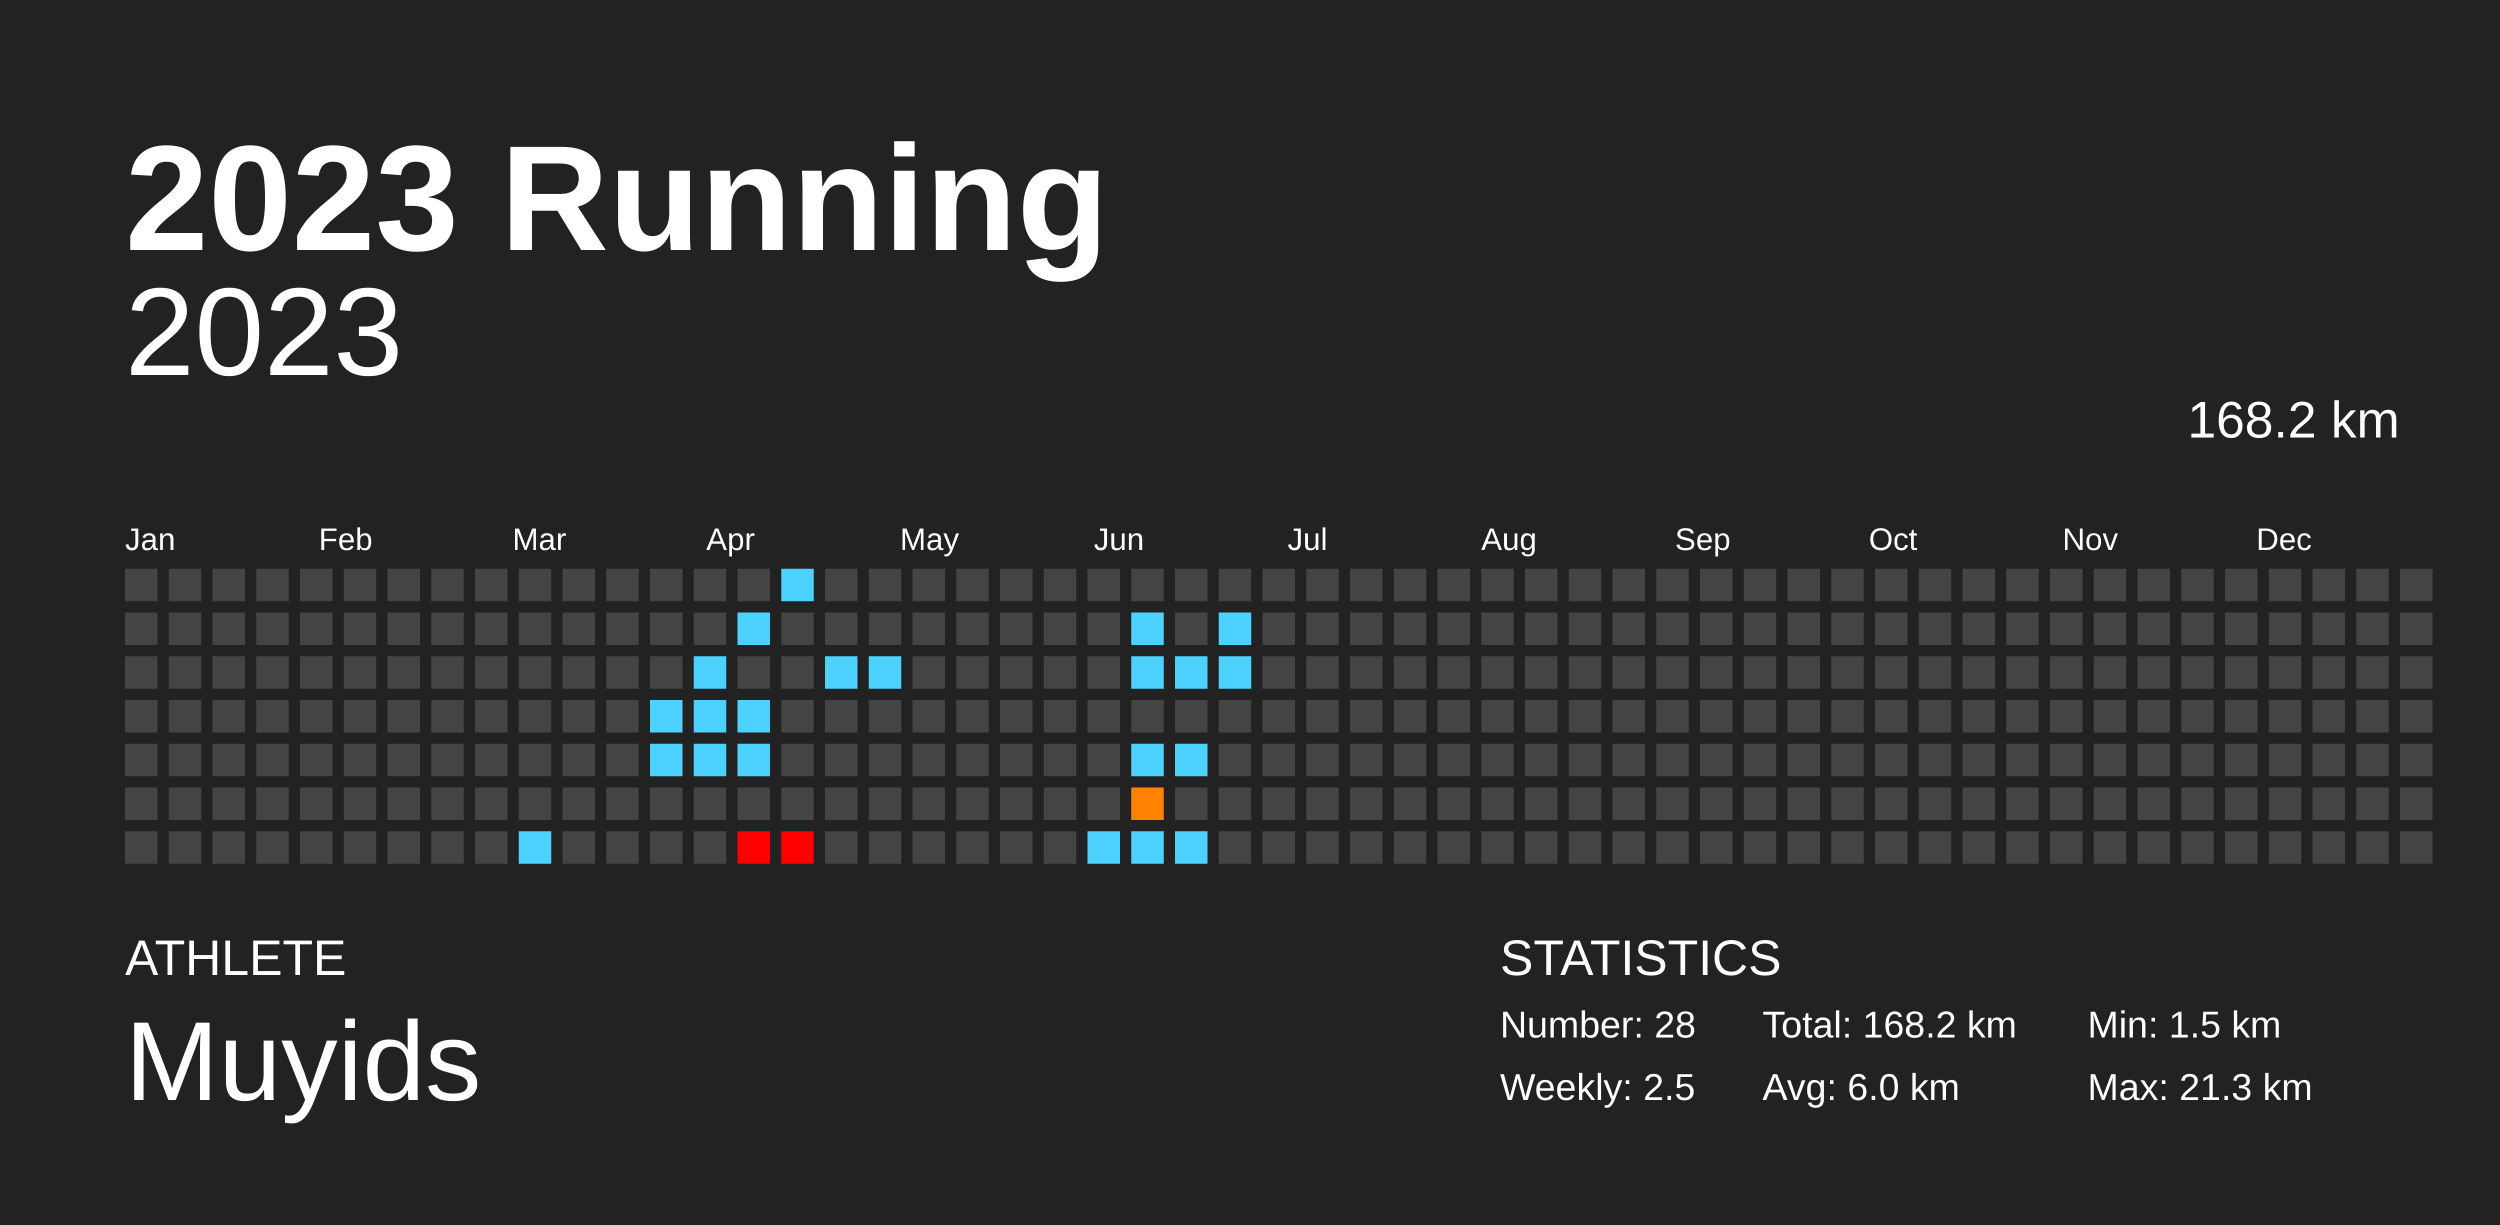
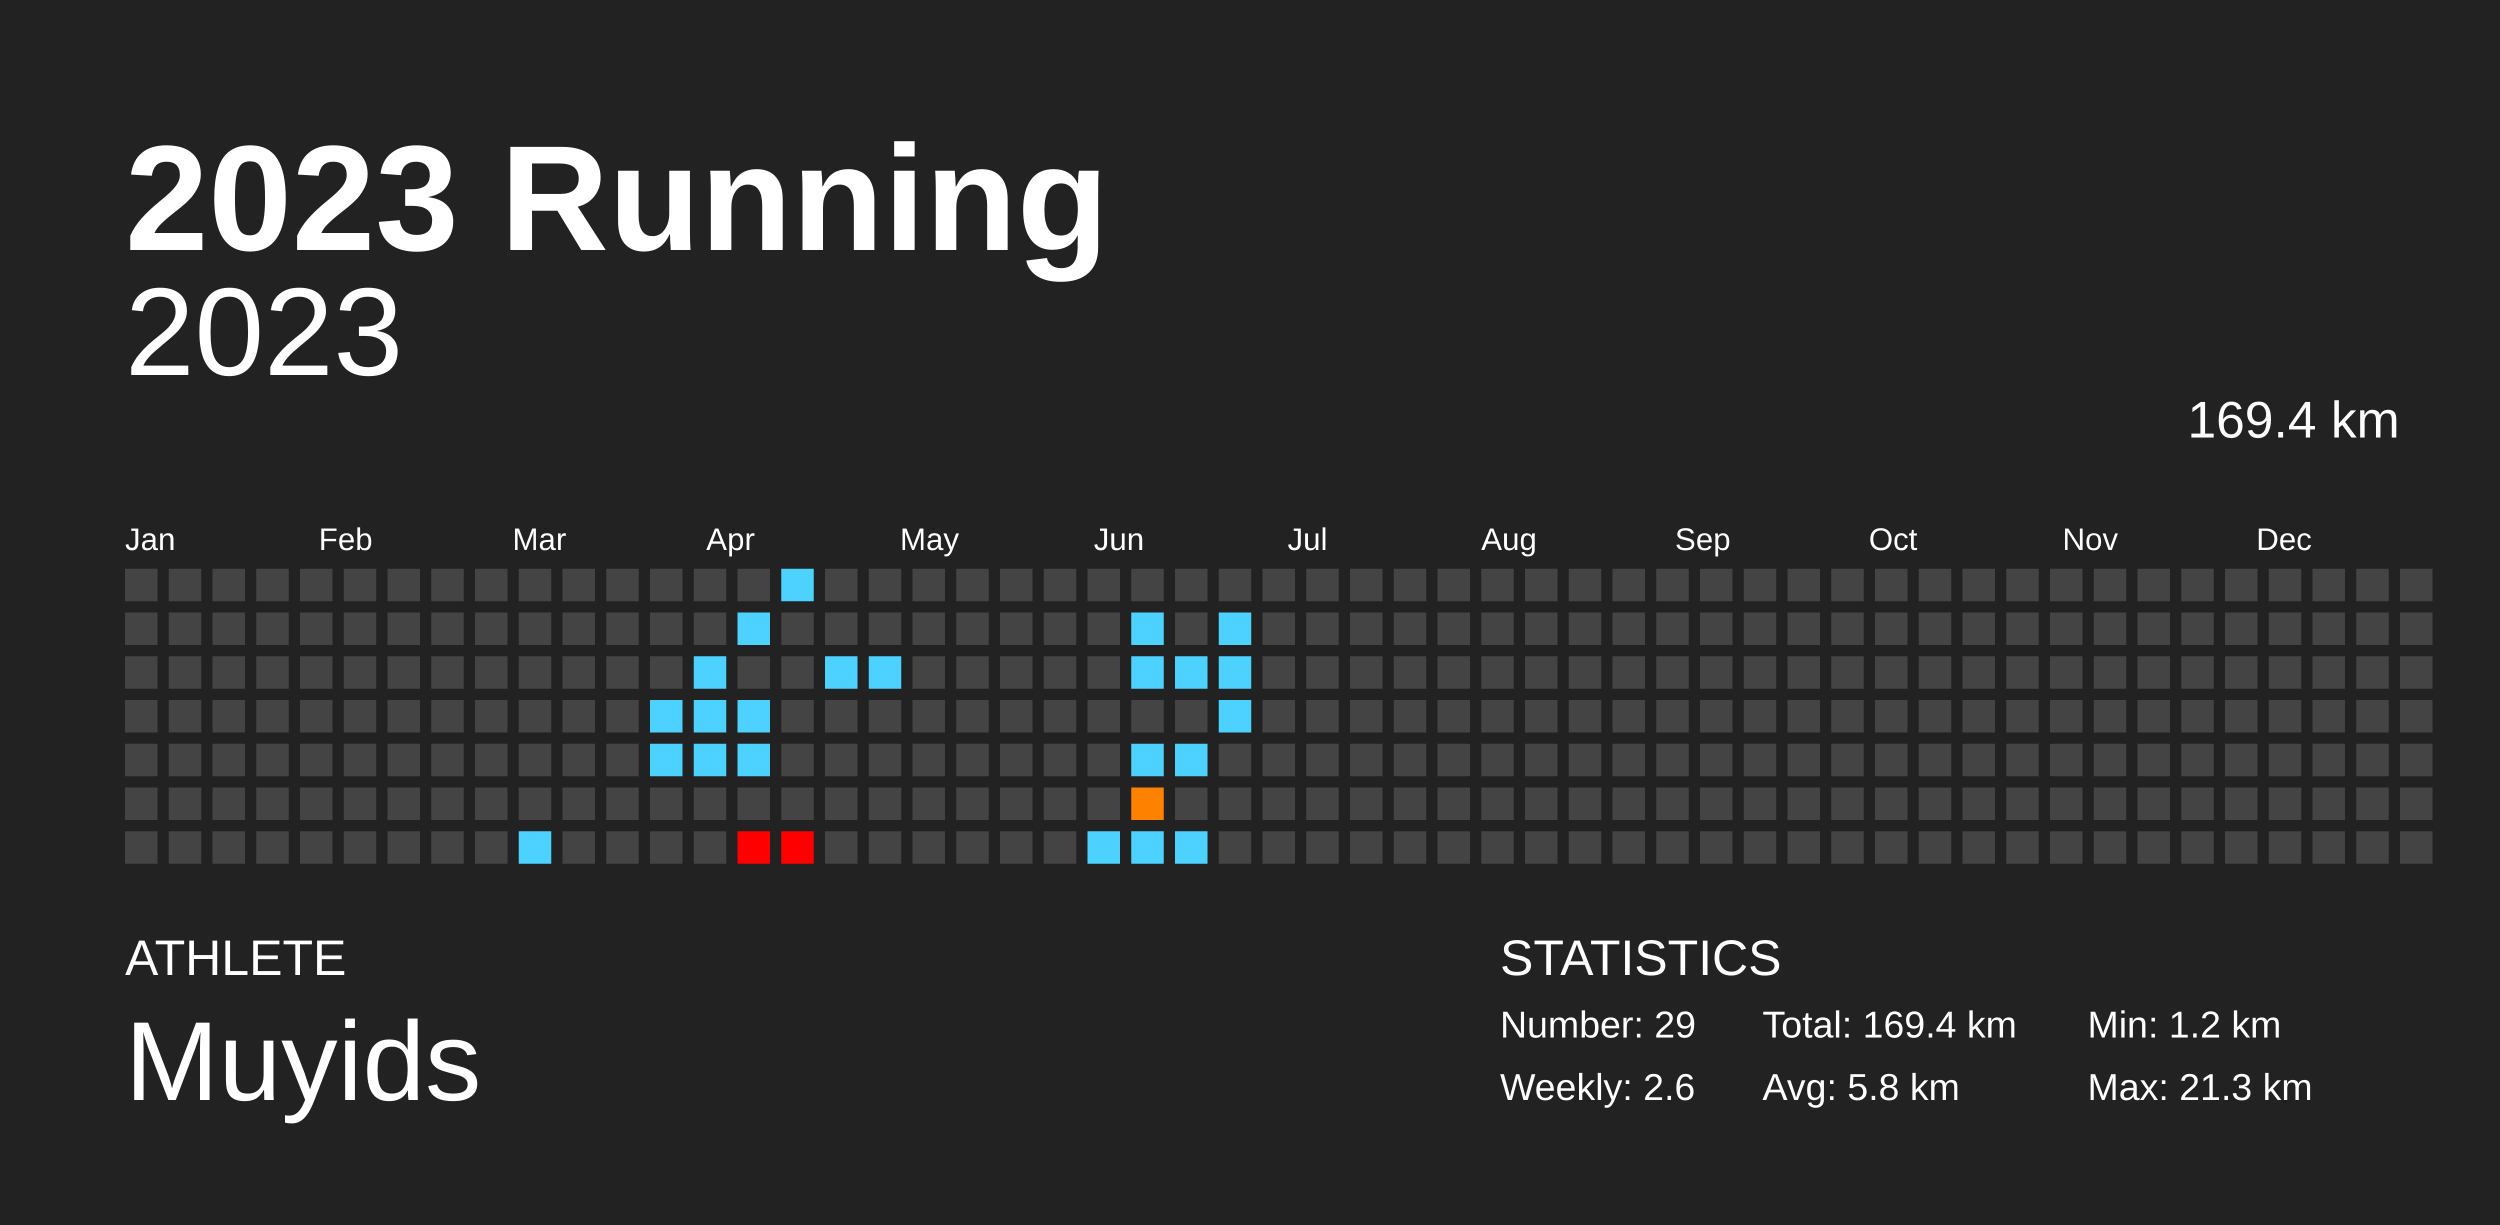
<svg xmlns="http://www.w3.org/2000/svg" baseProfile="full" height="98mm" version="1.1" viewBox="0,0,200,98" width="200mm">
  <defs />
  <rect fill="#222222" height="98" width="200" x="0" y="0" />
  <text fill="#FFFFFF" style="font-size:12px; font-family:Arial; font-weight:bold;" x="10" y="20">2023 Running</text>
  <text fill="#FFFFFF" style="font-size:4px; font-family:Arial" x="10" y="78">ATHLETE</text>
  <text fill="#FFFFFF" style="font-size:9px; font-family:Arial" x="10" y="88">Muyids</text>
  <text fill="#FFFFFF" style="font-size:4px; font-family:Arial" x="120" y="78">STATISTICS</text>
-   <text fill="#FFFFFF" style="font-size:3px; font-family:Arial" x="120" y="83">Number: 28</text>
-   <text fill="#FFFFFF" style="font-size:3px; font-family:Arial" x="120" y="88">Weekly: 2.5</text>
-   <text fill="#FFFFFF" style="font-size:3px; font-family:Arial" x="141" y="83">Total: 168.2 km</text>
-   <text fill="#FFFFFF" style="font-size:3px; font-family:Arial" x="141" y="88">Avg: 6.0 km</text>
-   <text fill="#FFFFFF" style="font-size:3px; font-family:Arial" x="167" y="83">Min: 1.5 km</text>
+   <text fill="#FFFFFF" style="font-size:3px; font-family:Arial" x="120" y="83">Number: 29</text>
+   <text fill="#FFFFFF" style="font-size:3px; font-family:Arial" x="120" y="88">Weekly: 2.6</text>
+   <text fill="#FFFFFF" style="font-size:3px; font-family:Arial" x="141" y="83">Total: 169.4 km</text>
+   <text fill="#FFFFFF" style="font-size:3px; font-family:Arial" x="141" y="88">Avg: 5.8 km</text>
+   <text fill="#FFFFFF" style="font-size:3px; font-family:Arial" x="167" y="83">Min: 1.2 km</text>
  <text fill="#FFFFFF" style="font-size:3px; font-family:Arial" x="167" y="88">Max: 21.3 km</text>
  <text alignment-baseline="hanging" fill="#FFFFFF" style="font-size:10.0px; font-family:Arial;" x="10" y="30">2023</text>
-   <text alignment-baseline="hanging" fill="#FFFFFF" style="font-size:4.125px; font-family:Arial;" x="175" y="35">168.2 km</text>
+   <text alignment-baseline="hanging" fill="#FFFFFF" style="font-size:4.125px; font-family:Arial;" x="175" y="35">169.4 km</text>
  <text fill="#FFFFFF" style="font-size:2.5px; font-family:Arial" x="10.0" y="44">Jan</text>
  <text fill="#FFFFFF" style="font-size:2.5px; font-family:Arial" x="25.5" y="44">Feb</text>
  <text fill="#FFFFFF" style="font-size:2.5px; font-family:Arial" x="41.0" y="44">Mar</text>
  <text fill="#FFFFFF" style="font-size:2.5px; font-family:Arial" x="56.5" y="44">Apr</text>
  <text fill="#FFFFFF" style="font-size:2.5px; font-family:Arial" x="72.0" y="44">May</text>
  <text fill="#FFFFFF" style="font-size:2.5px; font-family:Arial" x="87.5" y="44">Jun</text>
  <text fill="#FFFFFF" style="font-size:2.5px; font-family:Arial" x="103.0" y="44">Jul</text>
  <text fill="#FFFFFF" style="font-size:2.5px; font-family:Arial" x="118.5" y="44">Aug</text>
  <text fill="#FFFFFF" style="font-size:2.5px; font-family:Arial" x="134.0" y="44">Sep</text>
  <text fill="#FFFFFF" style="font-size:2.5px; font-family:Arial" x="149.5" y="44">Oct</text>
  <text fill="#FFFFFF" style="font-size:2.5px; font-family:Arial" x="165.0" y="44">Nov</text>
  <text fill="#FFFFFF" style="font-size:2.5px; font-family:Arial" x="180.5" y="44">Dec</text>
  <rect fill="#444444" height="2.6" width="2.6" x="10.0" y="45.5" />
  <rect fill="#444444" height="2.6" width="2.6" x="10.0" y="49.0" />
  <rect fill="#444444" height="2.6" width="2.6" x="10.0" y="52.5" />
  <rect fill="#444444" height="2.6" width="2.6" x="10.0" y="56.0" />
  <rect fill="#444444" height="2.6" width="2.6" x="10.0" y="59.5" />
  <rect fill="#444444" height="2.6" width="2.6" x="10.0" y="63.0" />
  <rect fill="#444444" height="2.6" width="2.6" x="10.0" y="66.5" />
  <rect fill="#444444" height="2.6" width="2.6" x="13.5" y="45.5" />
  <rect fill="#444444" height="2.6" width="2.6" x="13.5" y="49.0" />
  <rect fill="#444444" height="2.6" width="2.6" x="13.5" y="52.5" />
  <rect fill="#444444" height="2.6" width="2.6" x="13.5" y="56.0" />
  <rect fill="#444444" height="2.6" width="2.6" x="13.5" y="59.5" />
  <rect fill="#444444" height="2.6" width="2.6" x="13.5" y="63.0" />
  <rect fill="#444444" height="2.6" width="2.6" x="13.5" y="66.5" />
  <rect fill="#444444" height="2.6" width="2.6" x="17.0" y="45.5" />
  <rect fill="#444444" height="2.6" width="2.6" x="17.0" y="49.0" />
  <rect fill="#444444" height="2.6" width="2.6" x="17.0" y="52.5" />
  <rect fill="#444444" height="2.6" width="2.6" x="17.0" y="56.0" />
  <rect fill="#444444" height="2.6" width="2.6" x="17.0" y="59.5" />
  <rect fill="#444444" height="2.6" width="2.6" x="17.0" y="63.0" />
  <rect fill="#444444" height="2.6" width="2.6" x="17.0" y="66.5" />
  <rect fill="#444444" height="2.6" width="2.6" x="20.5" y="45.5" />
  <rect fill="#444444" height="2.6" width="2.6" x="20.5" y="49.0" />
  <rect fill="#444444" height="2.6" width="2.6" x="20.5" y="52.5" />
  <rect fill="#444444" height="2.6" width="2.6" x="20.5" y="56.0" />
  <rect fill="#444444" height="2.6" width="2.6" x="20.5" y="59.5" />
  <rect fill="#444444" height="2.6" width="2.6" x="20.5" y="63.0" />
  <rect fill="#444444" height="2.6" width="2.6" x="20.5" y="66.5" />
  <rect fill="#444444" height="2.6" width="2.6" x="24.0" y="45.5" />
  <rect fill="#444444" height="2.6" width="2.6" x="24.0" y="49.0" />
  <rect fill="#444444" height="2.6" width="2.6" x="24.0" y="52.5" />
  <rect fill="#444444" height="2.6" width="2.6" x="24.0" y="56.0" />
  <rect fill="#444444" height="2.6" width="2.6" x="24.0" y="59.5" />
  <rect fill="#444444" height="2.6" width="2.6" x="24.0" y="63.0" />
  <rect fill="#444444" height="2.6" width="2.6" x="24.0" y="66.5" />
  <rect fill="#444444" height="2.6" width="2.6" x="27.5" y="45.5" />
  <rect fill="#444444" height="2.6" width="2.6" x="27.5" y="49.0" />
  <rect fill="#444444" height="2.6" width="2.6" x="27.5" y="52.5" />
  <rect fill="#444444" height="2.6" width="2.6" x="27.5" y="56.0" />
  <rect fill="#444444" height="2.6" width="2.6" x="27.5" y="59.5" />
  <rect fill="#444444" height="2.6" width="2.6" x="27.5" y="63.0" />
  <rect fill="#444444" height="2.6" width="2.6" x="27.5" y="66.5" />
  <rect fill="#444444" height="2.6" width="2.6" x="31.0" y="45.5" />
  <rect fill="#444444" height="2.6" width="2.6" x="31.0" y="49.0" />
  <rect fill="#444444" height="2.6" width="2.6" x="31.0" y="52.5" />
  <rect fill="#444444" height="2.6" width="2.6" x="31.0" y="56.0" />
  <rect fill="#444444" height="2.6" width="2.6" x="31.0" y="59.5" />
  <rect fill="#444444" height="2.6" width="2.6" x="31.0" y="63.0" />
  <rect fill="#444444" height="2.6" width="2.6" x="31.0" y="66.5" />
  <rect fill="#444444" height="2.6" width="2.6" x="34.5" y="45.5" />
  <rect fill="#444444" height="2.6" width="2.6" x="34.5" y="49.0" />
  <rect fill="#444444" height="2.6" width="2.6" x="34.5" y="52.5" />
  <rect fill="#444444" height="2.6" width="2.6" x="34.5" y="56.0" />
  <rect fill="#444444" height="2.6" width="2.6" x="34.5" y="59.5" />
  <rect fill="#444444" height="2.6" width="2.6" x="34.5" y="63.0" />
  <rect fill="#444444" height="2.6" width="2.6" x="34.5" y="66.5" />
  <rect fill="#444444" height="2.6" width="2.6" x="38.0" y="45.5" />
  <rect fill="#444444" height="2.6" width="2.6" x="38.0" y="49.0" />
  <rect fill="#444444" height="2.6" width="2.6" x="38.0" y="52.5" />
  <rect fill="#444444" height="2.6" width="2.6" x="38.0" y="56.0" />
  <rect fill="#444444" height="2.6" width="2.6" x="38.0" y="59.5" />
  <rect fill="#444444" height="2.6" width="2.6" x="38.0" y="63.0" />
  <rect fill="#444444" height="2.6" width="2.6" x="38.0" y="66.5" />
  <rect fill="#444444" height="2.6" width="2.6" x="41.5" y="45.5" />
  <rect fill="#444444" height="2.6" width="2.6" x="41.5" y="49.0" />
  <rect fill="#444444" height="2.6" width="2.6" x="41.5" y="52.5" />
  <rect fill="#444444" height="2.6" width="2.6" x="41.5" y="56.0" />
  <rect fill="#444444" height="2.6" width="2.6" x="41.5" y="59.5" />
  <rect fill="#444444" height="2.6" width="2.6" x="41.5" y="63.0" />
  <rect fill="#4dd2ff" height="2.6" width="2.6" x="41.5" y="66.5" />
  <rect fill="#444444" height="2.6" width="2.6" x="45.0" y="45.5" />
  <rect fill="#444444" height="2.6" width="2.6" x="45.0" y="49.0" />
  <rect fill="#444444" height="2.6" width="2.6" x="45.0" y="52.5" />
  <rect fill="#444444" height="2.6" width="2.6" x="45.0" y="56.0" />
  <rect fill="#444444" height="2.6" width="2.6" x="45.0" y="59.5" />
  <rect fill="#444444" height="2.6" width="2.6" x="45.0" y="63.0" />
  <rect fill="#444444" height="2.6" width="2.6" x="45.0" y="66.5" />
  <rect fill="#444444" height="2.6" width="2.6" x="48.5" y="45.5" />
  <rect fill="#444444" height="2.6" width="2.6" x="48.5" y="49.0" />
  <rect fill="#444444" height="2.6" width="2.6" x="48.5" y="52.5" />
  <rect fill="#444444" height="2.6" width="2.6" x="48.5" y="56.0" />
  <rect fill="#444444" height="2.6" width="2.6" x="48.5" y="59.5" />
  <rect fill="#444444" height="2.6" width="2.6" x="48.5" y="63.0" />
  <rect fill="#444444" height="2.6" width="2.6" x="48.5" y="66.5" />
  <rect fill="#444444" height="2.6" width="2.6" x="52.0" y="45.5" />
  <rect fill="#444444" height="2.6" width="2.6" x="52.0" y="49.0" />
  <rect fill="#444444" height="2.6" width="2.6" x="52.0" y="52.5" />
  <rect fill="#4dd2ff" height="2.6" width="2.6" x="52.0" y="56.0" />
  <rect fill="#4dd2ff" height="2.6" width="2.6" x="52.0" y="59.5" />
  <rect fill="#444444" height="2.6" width="2.6" x="52.0" y="63.0" />
  <rect fill="#444444" height="2.6" width="2.6" x="52.0" y="66.5" />
  <rect fill="#444444" height="2.6" width="2.6" x="55.5" y="45.5" />
  <rect fill="#444444" height="2.6" width="2.6" x="55.5" y="49.0" />
  <rect fill="#4dd2ff" height="2.6" width="2.6" x="55.5" y="52.5" />
  <rect fill="#4dd2ff" height="2.6" width="2.6" x="55.5" y="56.0" />
  <rect fill="#4dd2ff" height="2.6" width="2.6" x="55.5" y="59.5" />
  <rect fill="#444444" height="2.6" width="2.6" x="55.5" y="63.0" />
  <rect fill="#444444" height="2.6" width="2.6" x="55.5" y="66.5" />
  <rect fill="#444444" height="2.6" width="2.6" x="59.0" y="45.5" />
  <rect fill="#4dd2ff" height="2.6" width="2.6" x="59.0" y="49.0" />
  <rect fill="#444444" height="2.6" width="2.6" x="59.0" y="52.5" />
  <rect fill="#4dd2ff" height="2.6" width="2.6" x="59.0" y="56.0" />
  <rect fill="#4dd2ff" height="2.6" width="2.6" x="59.0" y="59.5" />
  <rect fill="#444444" height="2.6" width="2.6" x="59.0" y="63.0" />
  <rect fill="red" height="2.6" width="2.6" x="59.0" y="66.5" />
  <rect fill="#4dd2ff" height="2.6" width="2.6" x="62.5" y="45.5" />
  <rect fill="#444444" height="2.6" width="2.6" x="62.5" y="49.0" />
  <rect fill="#444444" height="2.6" width="2.6" x="62.5" y="52.5" />
  <rect fill="#444444" height="2.6" width="2.6" x="62.5" y="56.0" />
  <rect fill="#444444" height="2.6" width="2.6" x="62.5" y="59.5" />
  <rect fill="#444444" height="2.6" width="2.6" x="62.5" y="63.0" />
  <rect fill="red" height="2.6" width="2.6" x="62.5" y="66.5" />
  <rect fill="#444444" height="2.6" width="2.6" x="66.0" y="45.5" />
  <rect fill="#444444" height="2.6" width="2.6" x="66.0" y="49.0" />
  <rect fill="#4dd2ff" height="2.6" width="2.6" x="66.0" y="52.5" />
  <rect fill="#444444" height="2.6" width="2.6" x="66.0" y="56.0" />
  <rect fill="#444444" height="2.6" width="2.6" x="66.0" y="59.5" />
  <rect fill="#444444" height="2.6" width="2.6" x="66.0" y="63.0" />
  <rect fill="#444444" height="2.6" width="2.6" x="66.0" y="66.5" />
  <rect fill="#444444" height="2.6" width="2.6" x="69.5" y="45.5" />
  <rect fill="#444444" height="2.6" width="2.6" x="69.5" y="49.0" />
  <rect fill="#4dd2ff" height="2.6" width="2.6" x="69.5" y="52.5" />
  <rect fill="#444444" height="2.6" width="2.6" x="69.5" y="56.0" />
  <rect fill="#444444" height="2.6" width="2.6" x="69.5" y="59.5" />
  <rect fill="#444444" height="2.6" width="2.6" x="69.5" y="63.0" />
  <rect fill="#444444" height="2.6" width="2.6" x="69.5" y="66.5" />
  <rect fill="#444444" height="2.6" width="2.6" x="73.0" y="45.5" />
  <rect fill="#444444" height="2.6" width="2.6" x="73.0" y="49.0" />
  <rect fill="#444444" height="2.6" width="2.6" x="73.0" y="52.5" />
  <rect fill="#444444" height="2.6" width="2.6" x="73.0" y="56.0" />
  <rect fill="#444444" height="2.6" width="2.6" x="73.0" y="59.5" />
  <rect fill="#444444" height="2.6" width="2.6" x="73.0" y="63.0" />
  <rect fill="#444444" height="2.6" width="2.6" x="73.0" y="66.5" />
  <rect fill="#444444" height="2.6" width="2.6" x="76.5" y="45.5" />
  <rect fill="#444444" height="2.6" width="2.6" x="76.5" y="49.0" />
  <rect fill="#444444" height="2.6" width="2.6" x="76.5" y="52.5" />
  <rect fill="#444444" height="2.6" width="2.6" x="76.5" y="56.0" />
  <rect fill="#444444" height="2.6" width="2.6" x="76.5" y="59.5" />
  <rect fill="#444444" height="2.6" width="2.6" x="76.5" y="63.0" />
  <rect fill="#444444" height="2.6" width="2.6" x="76.5" y="66.5" />
  <rect fill="#444444" height="2.6" width="2.6" x="80.0" y="45.5" />
  <rect fill="#444444" height="2.6" width="2.6" x="80.0" y="49.0" />
  <rect fill="#444444" height="2.6" width="2.6" x="80.0" y="52.5" />
  <rect fill="#444444" height="2.6" width="2.6" x="80.0" y="56.0" />
  <rect fill="#444444" height="2.6" width="2.6" x="80.0" y="59.5" />
  <rect fill="#444444" height="2.6" width="2.6" x="80.0" y="63.0" />
  <rect fill="#444444" height="2.6" width="2.6" x="80.0" y="66.5" />
  <rect fill="#444444" height="2.6" width="2.6" x="83.5" y="45.5" />
  <rect fill="#444444" height="2.6" width="2.6" x="83.5" y="49.0" />
  <rect fill="#444444" height="2.6" width="2.6" x="83.5" y="52.5" />
  <rect fill="#444444" height="2.6" width="2.6" x="83.5" y="56.0" />
  <rect fill="#444444" height="2.6" width="2.6" x="83.5" y="59.5" />
  <rect fill="#444444" height="2.6" width="2.6" x="83.5" y="63.0" />
  <rect fill="#444444" height="2.6" width="2.6" x="83.5" y="66.5" />
  <rect fill="#444444" height="2.6" width="2.6" x="87.0" y="45.5" />
  <rect fill="#444444" height="2.6" width="2.6" x="87.0" y="49.0" />
  <rect fill="#444444" height="2.6" width="2.6" x="87.0" y="52.5" />
  <rect fill="#444444" height="2.6" width="2.6" x="87.0" y="56.0" />
  <rect fill="#444444" height="2.6" width="2.6" x="87.0" y="59.5" />
  <rect fill="#444444" height="2.6" width="2.6" x="87.0" y="63.0" />
  <rect fill="#4dd2ff" height="2.6" width="2.6" x="87.0" y="66.5" />
  <rect fill="#444444" height="2.6" width="2.6" x="90.5" y="45.5" />
  <rect fill="#4dd2ff" height="2.6" width="2.6" x="90.5" y="49.0" />
  <rect fill="#4dd2ff" height="2.6" width="2.6" x="90.5" y="52.5" />
  <rect fill="#444444" height="2.6" width="2.6" x="90.5" y="56.0" />
  <rect fill="#4dd2ff" height="2.6" width="2.6" x="90.5" y="59.5" />
-   <rect fill="#ff8300" height="2.6" width="2.6" x="90.5" y="63.0" />
+   <rect fill="#ff8100" height="2.6" width="2.6" x="90.5" y="63.0" />
  <rect fill="#4dd2ff" height="2.6" width="2.6" x="90.5" y="66.5" />
  <rect fill="#444444" height="2.6" width="2.6" x="94.0" y="45.5" />
  <rect fill="#444444" height="2.6" width="2.6" x="94.0" y="49.0" />
  <rect fill="#4dd2ff" height="2.6" width="2.6" x="94.0" y="52.5" />
  <rect fill="#444444" height="2.6" width="2.6" x="94.0" y="56.0" />
  <rect fill="#4dd2ff" height="2.6" width="2.6" x="94.0" y="59.5" />
  <rect fill="#444444" height="2.6" width="2.6" x="94.0" y="63.0" />
  <rect fill="#4dd2ff" height="2.6" width="2.6" x="94.0" y="66.5" />
  <rect fill="#444444" height="2.6" width="2.6" x="97.5" y="45.5" />
  <rect fill="#4dd2ff" height="2.6" width="2.6" x="97.5" y="49.0" />
  <rect fill="#4dd2ff" height="2.6" width="2.6" x="97.5" y="52.5" />
-   <rect fill="#444444" height="2.6" width="2.6" x="97.5" y="56.0" />
+   <rect fill="#4dd2ff" height="2.6" width="2.6" x="97.5" y="56.0" />
  <rect fill="#444444" height="2.6" width="2.6" x="97.5" y="59.5" />
  <rect fill="#444444" height="2.6" width="2.6" x="97.5" y="63.0" />
  <rect fill="#444444" height="2.6" width="2.6" x="97.5" y="66.5" />
  <rect fill="#444444" height="2.6" width="2.6" x="101.0" y="45.5" />
  <rect fill="#444444" height="2.6" width="2.6" x="101.0" y="49.0" />
  <rect fill="#444444" height="2.6" width="2.6" x="101.0" y="52.5" />
  <rect fill="#444444" height="2.6" width="2.6" x="101.0" y="56.0" />
  <rect fill="#444444" height="2.6" width="2.6" x="101.0" y="59.5" />
  <rect fill="#444444" height="2.6" width="2.6" x="101.0" y="63.0" />
  <rect fill="#444444" height="2.6" width="2.6" x="101.0" y="66.5" />
  <rect fill="#444444" height="2.6" width="2.6" x="104.5" y="45.5" />
  <rect fill="#444444" height="2.6" width="2.6" x="104.5" y="49.0" />
  <rect fill="#444444" height="2.6" width="2.6" x="104.5" y="52.5" />
  <rect fill="#444444" height="2.6" width="2.6" x="104.5" y="56.0" />
  <rect fill="#444444" height="2.6" width="2.6" x="104.5" y="59.5" />
  <rect fill="#444444" height="2.6" width="2.6" x="104.5" y="63.0" />
  <rect fill="#444444" height="2.6" width="2.6" x="104.5" y="66.5" />
  <rect fill="#444444" height="2.6" width="2.6" x="108.0" y="45.5" />
  <rect fill="#444444" height="2.6" width="2.6" x="108.0" y="49.0" />
  <rect fill="#444444" height="2.6" width="2.6" x="108.0" y="52.5" />
  <rect fill="#444444" height="2.6" width="2.6" x="108.0" y="56.0" />
  <rect fill="#444444" height="2.6" width="2.6" x="108.0" y="59.5" />
  <rect fill="#444444" height="2.6" width="2.6" x="108.0" y="63.0" />
  <rect fill="#444444" height="2.6" width="2.6" x="108.0" y="66.5" />
  <rect fill="#444444" height="2.6" width="2.6" x="111.5" y="45.5" />
  <rect fill="#444444" height="2.6" width="2.6" x="111.5" y="49.0" />
  <rect fill="#444444" height="2.6" width="2.6" x="111.5" y="52.5" />
  <rect fill="#444444" height="2.6" width="2.6" x="111.5" y="56.0" />
  <rect fill="#444444" height="2.6" width="2.6" x="111.5" y="59.5" />
  <rect fill="#444444" height="2.6" width="2.6" x="111.5" y="63.0" />
  <rect fill="#444444" height="2.6" width="2.6" x="111.5" y="66.5" />
  <rect fill="#444444" height="2.6" width="2.6" x="115.0" y="45.5" />
  <rect fill="#444444" height="2.6" width="2.6" x="115.0" y="49.0" />
  <rect fill="#444444" height="2.6" width="2.6" x="115.0" y="52.5" />
  <rect fill="#444444" height="2.6" width="2.6" x="115.0" y="56.0" />
  <rect fill="#444444" height="2.6" width="2.6" x="115.0" y="59.5" />
  <rect fill="#444444" height="2.6" width="2.6" x="115.0" y="63.0" />
  <rect fill="#444444" height="2.6" width="2.6" x="115.0" y="66.5" />
  <rect fill="#444444" height="2.6" width="2.6" x="118.5" y="45.5" />
  <rect fill="#444444" height="2.6" width="2.6" x="118.5" y="49.0" />
  <rect fill="#444444" height="2.6" width="2.6" x="118.5" y="52.5" />
  <rect fill="#444444" height="2.6" width="2.6" x="118.5" y="56.0" />
  <rect fill="#444444" height="2.6" width="2.6" x="118.5" y="59.5" />
  <rect fill="#444444" height="2.6" width="2.6" x="118.5" y="63.0" />
  <rect fill="#444444" height="2.6" width="2.6" x="118.5" y="66.5" />
  <rect fill="#444444" height="2.6" width="2.6" x="122.0" y="45.5" />
  <rect fill="#444444" height="2.6" width="2.6" x="122.0" y="49.0" />
  <rect fill="#444444" height="2.6" width="2.6" x="122.0" y="52.5" />
  <rect fill="#444444" height="2.6" width="2.6" x="122.0" y="56.0" />
  <rect fill="#444444" height="2.6" width="2.6" x="122.0" y="59.5" />
  <rect fill="#444444" height="2.6" width="2.6" x="122.0" y="63.0" />
  <rect fill="#444444" height="2.6" width="2.6" x="122.0" y="66.5" />
  <rect fill="#444444" height="2.6" width="2.6" x="125.5" y="45.5" />
  <rect fill="#444444" height="2.6" width="2.6" x="125.5" y="49.0" />
  <rect fill="#444444" height="2.6" width="2.6" x="125.5" y="52.5" />
  <rect fill="#444444" height="2.6" width="2.6" x="125.5" y="56.0" />
  <rect fill="#444444" height="2.6" width="2.6" x="125.5" y="59.5" />
  <rect fill="#444444" height="2.6" width="2.6" x="125.5" y="63.0" />
  <rect fill="#444444" height="2.6" width="2.6" x="125.5" y="66.5" />
  <rect fill="#444444" height="2.6" width="2.6" x="129.0" y="45.5" />
  <rect fill="#444444" height="2.6" width="2.6" x="129.0" y="49.0" />
  <rect fill="#444444" height="2.6" width="2.6" x="129.0" y="52.5" />
  <rect fill="#444444" height="2.6" width="2.6" x="129.0" y="56.0" />
  <rect fill="#444444" height="2.6" width="2.6" x="129.0" y="59.5" />
  <rect fill="#444444" height="2.6" width="2.6" x="129.0" y="63.0" />
  <rect fill="#444444" height="2.6" width="2.6" x="129.0" y="66.5" />
  <rect fill="#444444" height="2.6" width="2.6" x="132.5" y="45.5" />
  <rect fill="#444444" height="2.6" width="2.6" x="132.5" y="49.0" />
  <rect fill="#444444" height="2.6" width="2.6" x="132.5" y="52.5" />
  <rect fill="#444444" height="2.6" width="2.6" x="132.5" y="56.0" />
  <rect fill="#444444" height="2.6" width="2.6" x="132.5" y="59.5" />
  <rect fill="#444444" height="2.6" width="2.6" x="132.5" y="63.0" />
  <rect fill="#444444" height="2.6" width="2.6" x="132.5" y="66.5" />
  <rect fill="#444444" height="2.6" width="2.6" x="136.0" y="45.5" />
  <rect fill="#444444" height="2.6" width="2.6" x="136.0" y="49.0" />
  <rect fill="#444444" height="2.6" width="2.6" x="136.0" y="52.5" />
  <rect fill="#444444" height="2.6" width="2.6" x="136.0" y="56.0" />
  <rect fill="#444444" height="2.6" width="2.6" x="136.0" y="59.5" />
  <rect fill="#444444" height="2.6" width="2.6" x="136.0" y="63.0" />
  <rect fill="#444444" height="2.6" width="2.6" x="136.0" y="66.5" />
  <rect fill="#444444" height="2.6" width="2.6" x="139.5" y="45.5" />
  <rect fill="#444444" height="2.6" width="2.6" x="139.5" y="49.0" />
  <rect fill="#444444" height="2.6" width="2.6" x="139.5" y="52.5" />
  <rect fill="#444444" height="2.6" width="2.6" x="139.5" y="56.0" />
  <rect fill="#444444" height="2.6" width="2.6" x="139.5" y="59.5" />
  <rect fill="#444444" height="2.6" width="2.6" x="139.5" y="63.0" />
  <rect fill="#444444" height="2.6" width="2.6" x="139.5" y="66.5" />
  <rect fill="#444444" height="2.6" width="2.6" x="143.0" y="45.5" />
  <rect fill="#444444" height="2.6" width="2.6" x="143.0" y="49.0" />
  <rect fill="#444444" height="2.6" width="2.6" x="143.0" y="52.5" />
  <rect fill="#444444" height="2.6" width="2.6" x="143.0" y="56.0" />
  <rect fill="#444444" height="2.6" width="2.6" x="143.0" y="59.5" />
  <rect fill="#444444" height="2.6" width="2.6" x="143.0" y="63.0" />
  <rect fill="#444444" height="2.6" width="2.6" x="143.0" y="66.5" />
  <rect fill="#444444" height="2.6" width="2.6" x="146.5" y="45.5" />
  <rect fill="#444444" height="2.6" width="2.6" x="146.5" y="49.0" />
  <rect fill="#444444" height="2.6" width="2.6" x="146.5" y="52.5" />
  <rect fill="#444444" height="2.6" width="2.6" x="146.5" y="56.0" />
  <rect fill="#444444" height="2.6" width="2.6" x="146.5" y="59.5" />
  <rect fill="#444444" height="2.6" width="2.6" x="146.5" y="63.0" />
  <rect fill="#444444" height="2.6" width="2.6" x="146.5" y="66.5" />
  <rect fill="#444444" height="2.6" width="2.6" x="150.0" y="45.5" />
  <rect fill="#444444" height="2.6" width="2.6" x="150.0" y="49.0" />
  <rect fill="#444444" height="2.6" width="2.6" x="150.0" y="52.5" />
  <rect fill="#444444" height="2.6" width="2.6" x="150.0" y="56.0" />
  <rect fill="#444444" height="2.6" width="2.6" x="150.0" y="59.5" />
  <rect fill="#444444" height="2.6" width="2.6" x="150.0" y="63.0" />
  <rect fill="#444444" height="2.6" width="2.6" x="150.0" y="66.5" />
  <rect fill="#444444" height="2.6" width="2.6" x="153.5" y="45.5" />
  <rect fill="#444444" height="2.6" width="2.6" x="153.5" y="49.0" />
  <rect fill="#444444" height="2.6" width="2.6" x="153.5" y="52.5" />
  <rect fill="#444444" height="2.6" width="2.6" x="153.5" y="56.0" />
  <rect fill="#444444" height="2.6" width="2.6" x="153.5" y="59.5" />
  <rect fill="#444444" height="2.6" width="2.6" x="153.5" y="63.0" />
  <rect fill="#444444" height="2.6" width="2.6" x="153.5" y="66.5" />
  <rect fill="#444444" height="2.6" width="2.6" x="157.0" y="45.5" />
  <rect fill="#444444" height="2.6" width="2.6" x="157.0" y="49.0" />
  <rect fill="#444444" height="2.6" width="2.6" x="157.0" y="52.5" />
  <rect fill="#444444" height="2.6" width="2.6" x="157.0" y="56.0" />
  <rect fill="#444444" height="2.6" width="2.6" x="157.0" y="59.5" />
  <rect fill="#444444" height="2.6" width="2.6" x="157.0" y="63.0" />
  <rect fill="#444444" height="2.6" width="2.6" x="157.0" y="66.5" />
  <rect fill="#444444" height="2.6" width="2.6" x="160.5" y="45.5" />
  <rect fill="#444444" height="2.6" width="2.6" x="160.5" y="49.0" />
  <rect fill="#444444" height="2.6" width="2.6" x="160.5" y="52.5" />
  <rect fill="#444444" height="2.6" width="2.6" x="160.5" y="56.0" />
  <rect fill="#444444" height="2.6" width="2.6" x="160.5" y="59.5" />
  <rect fill="#444444" height="2.6" width="2.6" x="160.5" y="63.0" />
  <rect fill="#444444" height="2.6" width="2.6" x="160.5" y="66.5" />
  <rect fill="#444444" height="2.6" width="2.6" x="164.0" y="45.5" />
  <rect fill="#444444" height="2.6" width="2.6" x="164.0" y="49.0" />
  <rect fill="#444444" height="2.6" width="2.6" x="164.0" y="52.5" />
  <rect fill="#444444" height="2.6" width="2.6" x="164.0" y="56.0" />
  <rect fill="#444444" height="2.6" width="2.6" x="164.0" y="59.5" />
  <rect fill="#444444" height="2.6" width="2.6" x="164.0" y="63.0" />
  <rect fill="#444444" height="2.6" width="2.6" x="164.0" y="66.5" />
  <rect fill="#444444" height="2.6" width="2.6" x="167.5" y="45.5" />
  <rect fill="#444444" height="2.6" width="2.6" x="167.5" y="49.0" />
  <rect fill="#444444" height="2.6" width="2.6" x="167.5" y="52.5" />
  <rect fill="#444444" height="2.6" width="2.6" x="167.5" y="56.0" />
  <rect fill="#444444" height="2.6" width="2.6" x="167.5" y="59.5" />
  <rect fill="#444444" height="2.6" width="2.6" x="167.5" y="63.0" />
  <rect fill="#444444" height="2.6" width="2.6" x="167.5" y="66.5" />
  <rect fill="#444444" height="2.6" width="2.6" x="171.0" y="45.5" />
  <rect fill="#444444" height="2.6" width="2.6" x="171.0" y="49.0" />
  <rect fill="#444444" height="2.6" width="2.6" x="171.0" y="52.5" />
  <rect fill="#444444" height="2.6" width="2.6" x="171.0" y="56.0" />
  <rect fill="#444444" height="2.6" width="2.6" x="171.0" y="59.5" />
  <rect fill="#444444" height="2.6" width="2.6" x="171.0" y="63.0" />
  <rect fill="#444444" height="2.6" width="2.6" x="171.0" y="66.5" />
  <rect fill="#444444" height="2.6" width="2.6" x="174.5" y="45.5" />
  <rect fill="#444444" height="2.6" width="2.6" x="174.5" y="49.0" />
  <rect fill="#444444" height="2.6" width="2.6" x="174.5" y="52.5" />
  <rect fill="#444444" height="2.6" width="2.6" x="174.5" y="56.0" />
  <rect fill="#444444" height="2.6" width="2.6" x="174.5" y="59.5" />
  <rect fill="#444444" height="2.6" width="2.6" x="174.5" y="63.0" />
  <rect fill="#444444" height="2.6" width="2.6" x="174.5" y="66.5" />
  <rect fill="#444444" height="2.6" width="2.6" x="178.0" y="45.5" />
  <rect fill="#444444" height="2.6" width="2.6" x="178.0" y="49.0" />
  <rect fill="#444444" height="2.6" width="2.6" x="178.0" y="52.5" />
  <rect fill="#444444" height="2.6" width="2.6" x="178.0" y="56.0" />
  <rect fill="#444444" height="2.6" width="2.6" x="178.0" y="59.5" />
  <rect fill="#444444" height="2.6" width="2.6" x="178.0" y="63.0" />
  <rect fill="#444444" height="2.6" width="2.6" x="178.0" y="66.5" />
  <rect fill="#444444" height="2.6" width="2.6" x="181.5" y="45.5" />
  <rect fill="#444444" height="2.6" width="2.6" x="181.5" y="49.0" />
  <rect fill="#444444" height="2.6" width="2.6" x="181.5" y="52.5" />
  <rect fill="#444444" height="2.6" width="2.6" x="181.5" y="56.0" />
  <rect fill="#444444" height="2.6" width="2.6" x="181.5" y="59.5" />
  <rect fill="#444444" height="2.6" width="2.6" x="181.5" y="63.0" />
  <rect fill="#444444" height="2.6" width="2.6" x="181.5" y="66.5" />
  <rect fill="#444444" height="2.6" width="2.6" x="185.0" y="45.5" />
  <rect fill="#444444" height="2.6" width="2.6" x="185.0" y="49.0" />
  <rect fill="#444444" height="2.6" width="2.6" x="185.0" y="52.5" />
  <rect fill="#444444" height="2.6" width="2.6" x="185.0" y="56.0" />
  <rect fill="#444444" height="2.6" width="2.6" x="185.0" y="59.5" />
  <rect fill="#444444" height="2.6" width="2.6" x="185.0" y="63.0" />
  <rect fill="#444444" height="2.6" width="2.6" x="185.0" y="66.5" />
  <rect fill="#444444" height="2.6" width="2.6" x="188.5" y="45.5" />
  <rect fill="#444444" height="2.6" width="2.6" x="188.5" y="49.0" />
  <rect fill="#444444" height="2.6" width="2.6" x="188.5" y="52.5" />
  <rect fill="#444444" height="2.6" width="2.6" x="188.5" y="56.0" />
  <rect fill="#444444" height="2.6" width="2.6" x="188.5" y="59.5" />
  <rect fill="#444444" height="2.6" width="2.6" x="188.5" y="63.0" />
  <rect fill="#444444" height="2.6" width="2.6" x="188.5" y="66.5" />
  <rect fill="#444444" height="2.6" width="2.6" x="192.0" y="45.5" />
  <rect fill="#444444" height="2.6" width="2.6" x="192.0" y="49.0" />
  <rect fill="#444444" height="2.6" width="2.6" x="192.0" y="52.5" />
  <rect fill="#444444" height="2.6" width="2.6" x="192.0" y="56.0" />
  <rect fill="#444444" height="2.6" width="2.6" x="192.0" y="59.5" />
  <rect fill="#444444" height="2.6" width="2.6" x="192.0" y="63.0" />
  <rect fill="#444444" height="2.6" width="2.6" x="192.0" y="66.5" />
</svg>
